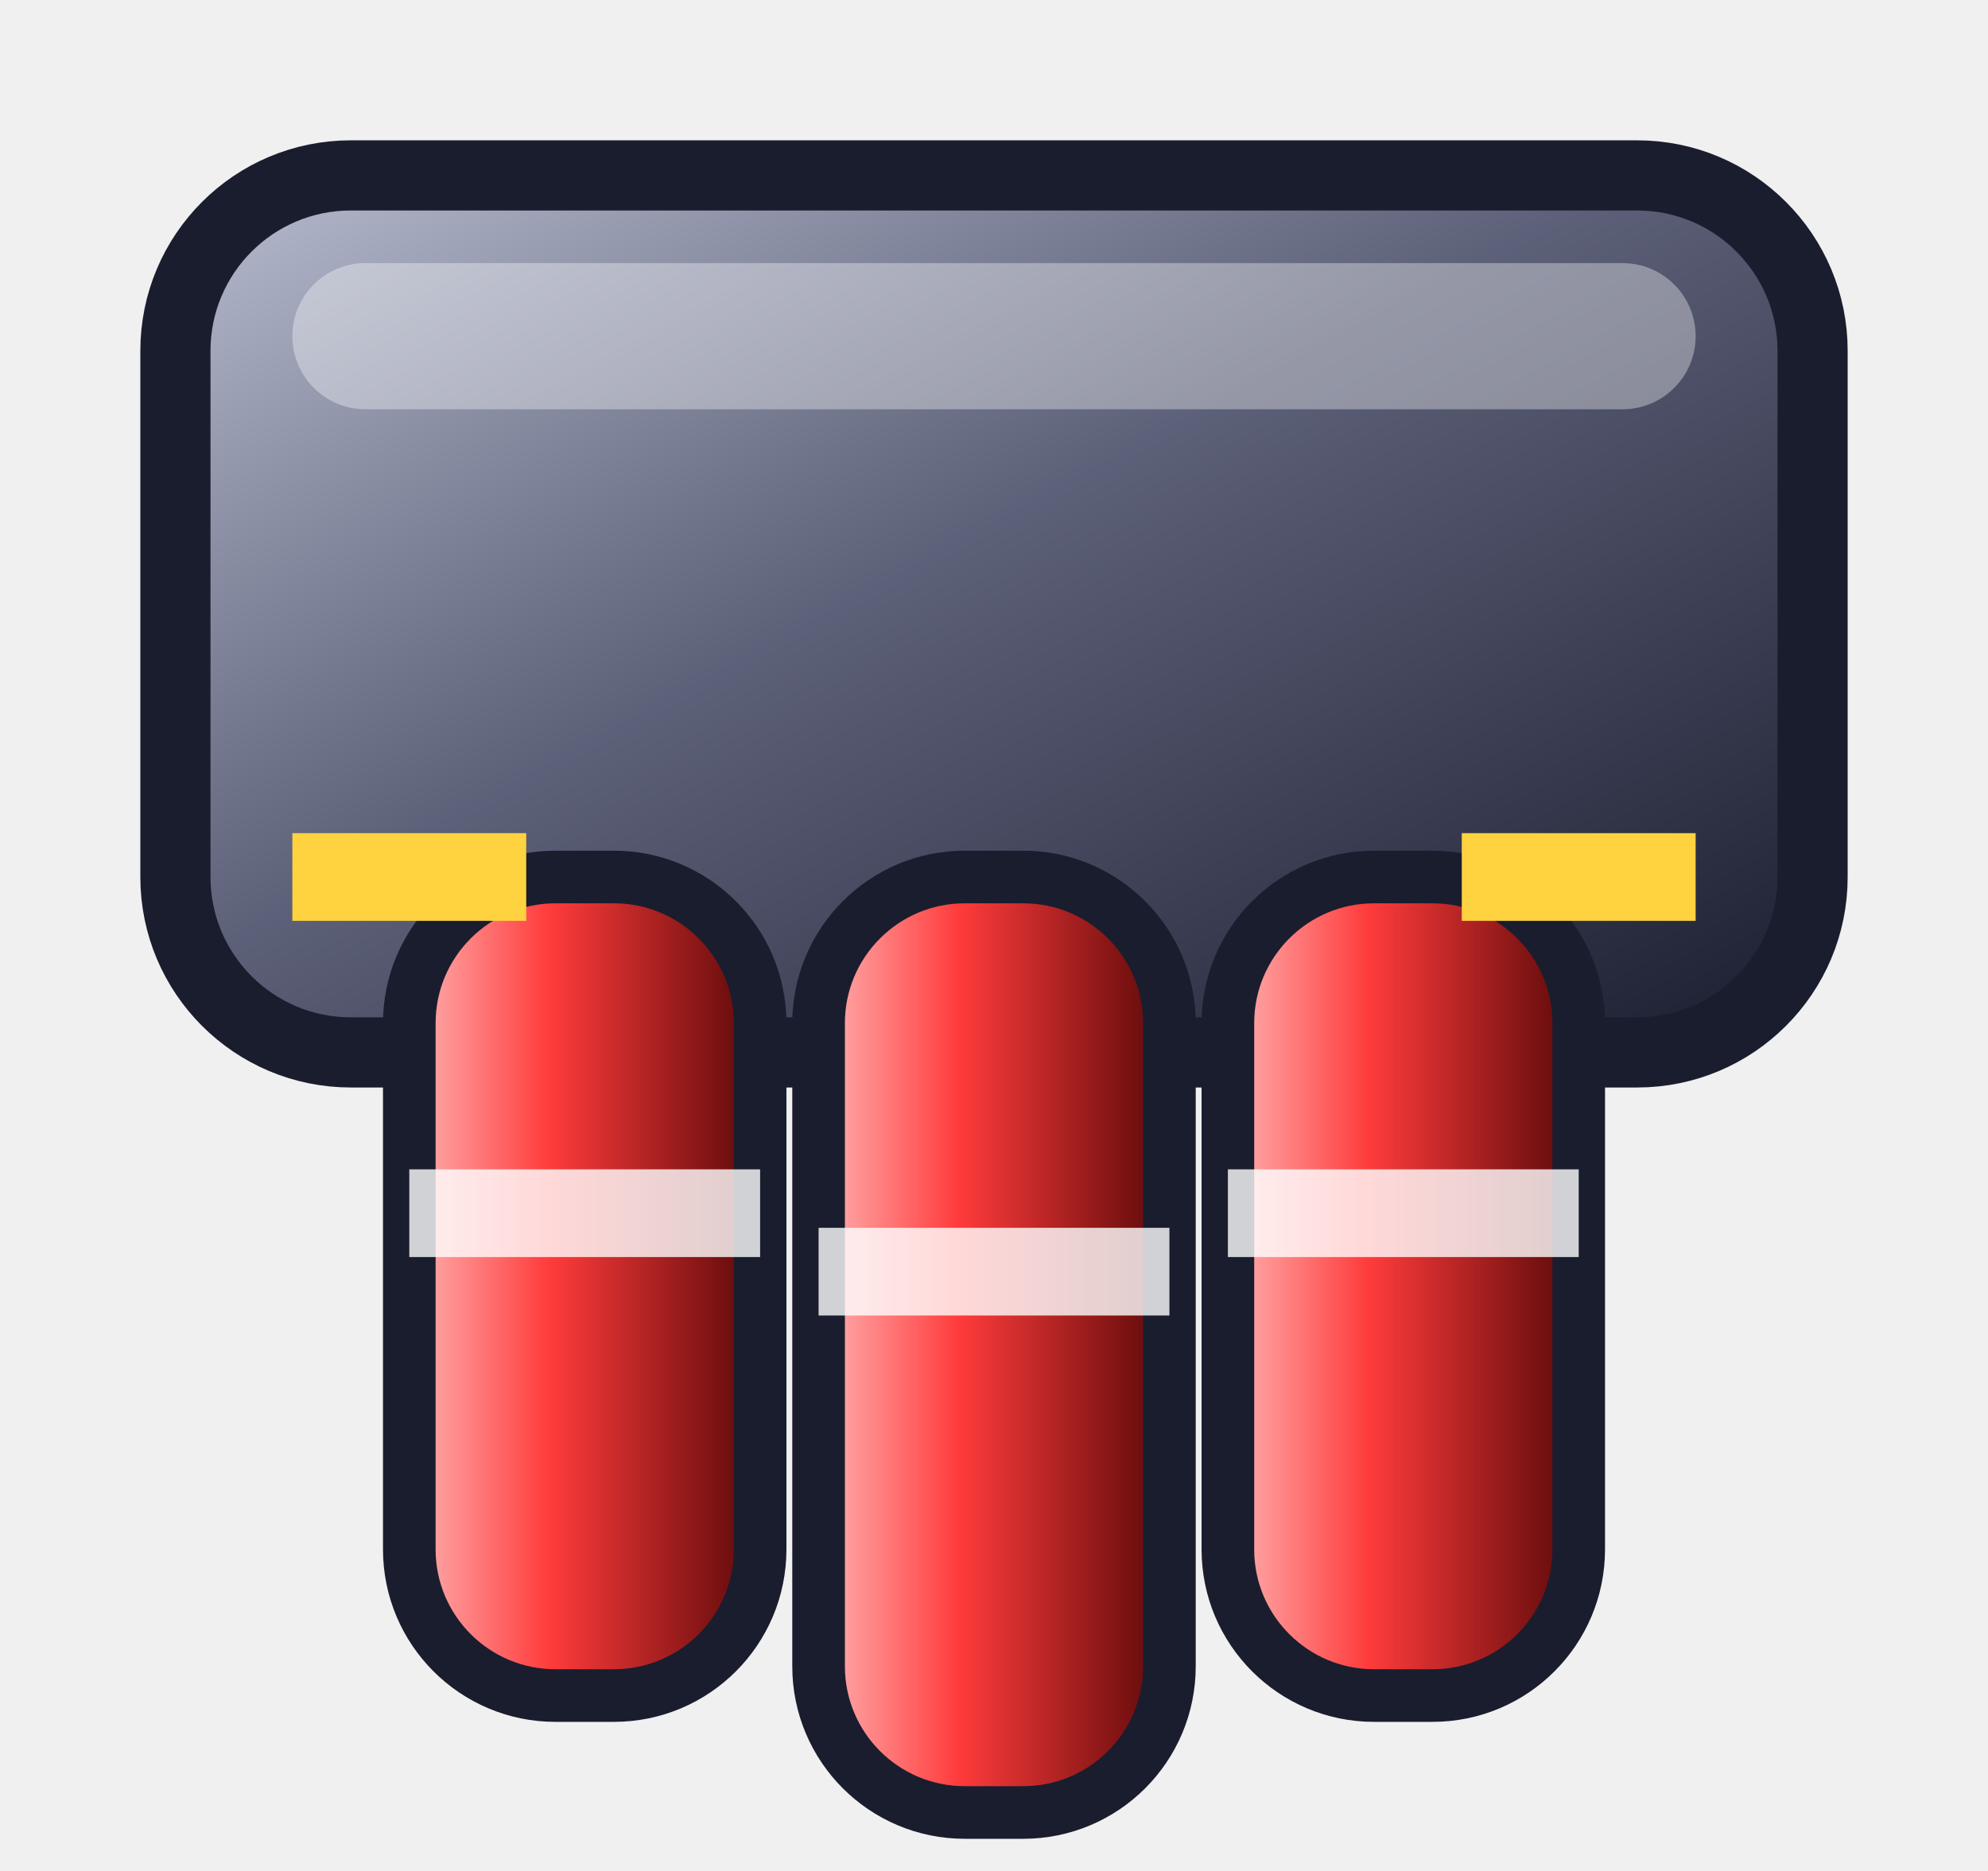
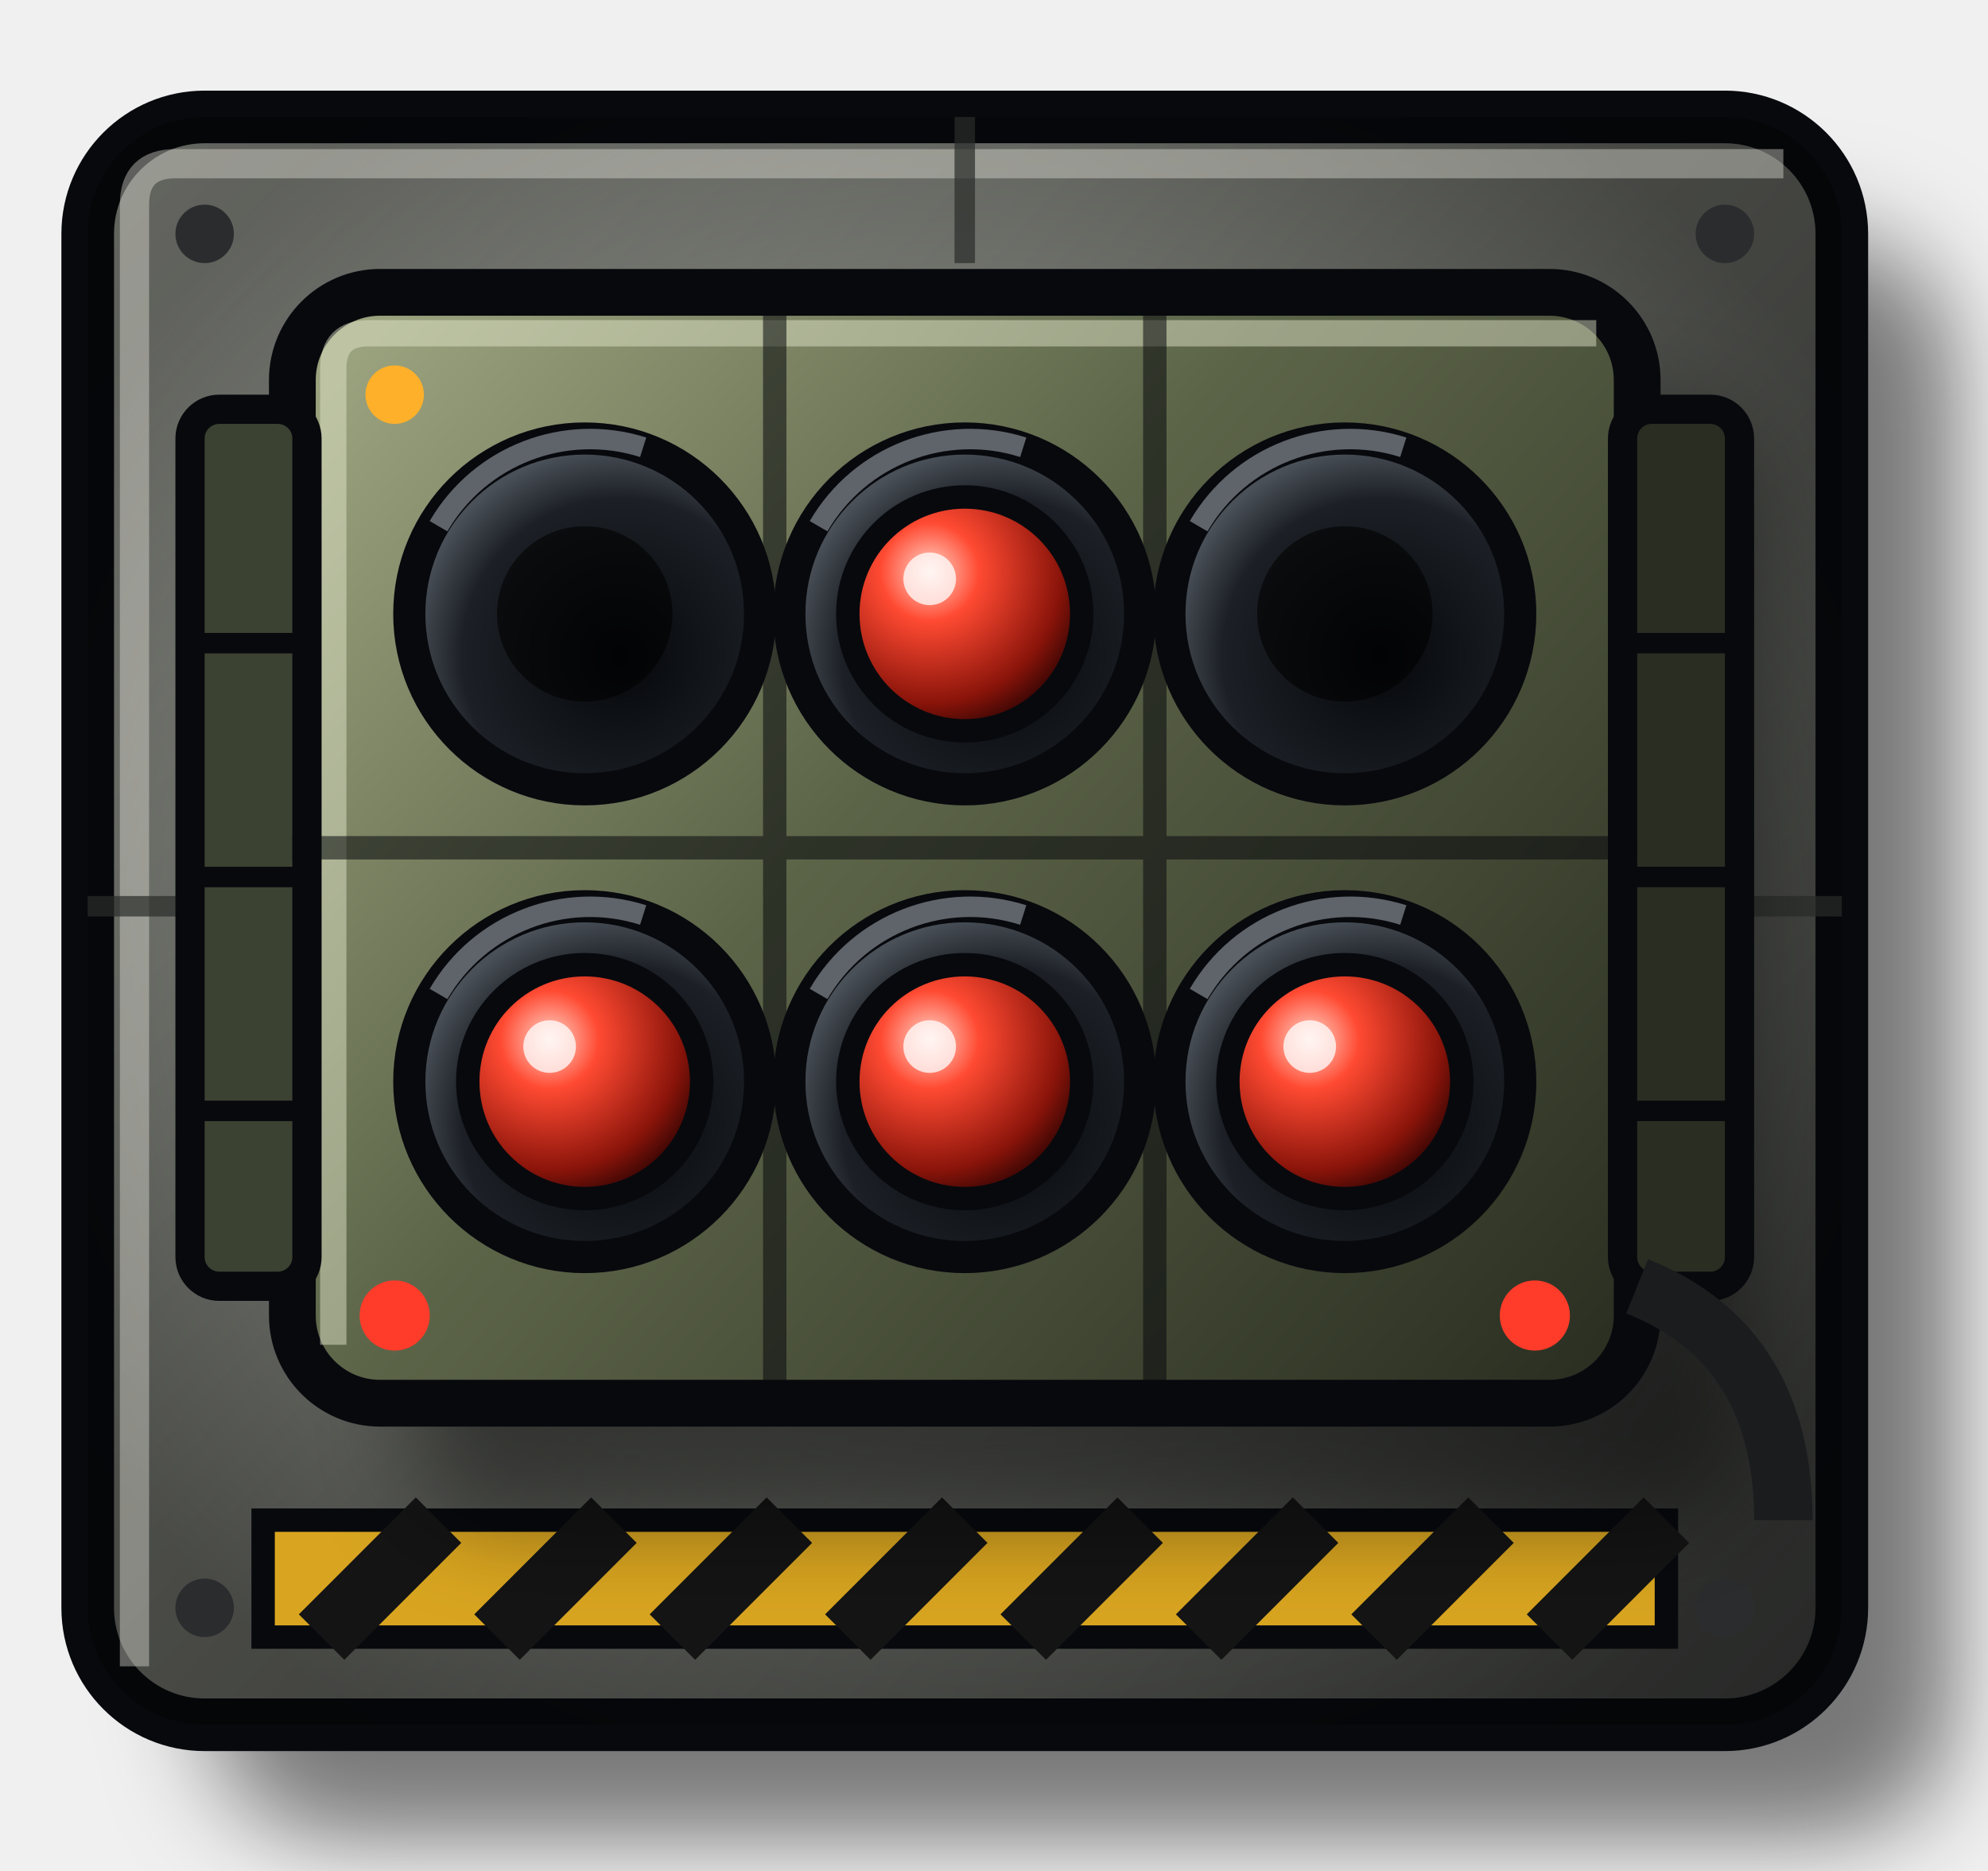
<svg xmlns="http://www.w3.org/2000/svg" viewBox="0 0 68 64">
  <defs>
-     <linearGradient id="mp-base" x1="0" y1="0" x2="1" y2="1">
-       <stop offset="0" stop-color="#b8bdd0" />
-       <stop offset="0.45" stop-color="#5c6078" />
-       <stop offset="1" stop-color="#1a1d2e" />
+     <filter id="mp-blur" x="-30%" y="-30%" width="160%" height="160%">
+       <feGaussianBlur stdDeviation="1.7" />
+     </filter>
+     <linearGradient id="mp-pad" gradientUnits="userSpaceOnUse" x1="4" y1="4" x2="64" y2="60">
+       <stop offset="0" stop-color="#9a9c94" />
+       <stop offset="0.5" stop-color="#6a6c66" />
+       <stop offset="1" stop-color="#3a3c3a" />
    </linearGradient>
-     <linearGradient id="mp-rocket" x1="0" x2="1">
-       <stop offset="0" stop-color="#ffb3b3" />
-       <stop offset="0.4" stop-color="#ff3b3b" />
-       <stop offset="1" stop-color="#5a0808" />
+     <linearGradient id="mp-box" gradientUnits="userSpaceOnUse" x1="12" y1="12" x2="56" y2="50">
+       <stop offset="0" stop-color="#9aa27e" />
+       <stop offset="0.4" stop-color="#5c6448" />
+       <stop offset="1" stop-color="#262a1e" />
    </linearGradient>
+     <radialGradient id="mp-tube" cx="0.6" cy="0.62" r="0.6">
+       <stop offset="0" stop-color="#05070a" />
+       <stop offset="0.75" stop-color="#1c2026" />
+       <stop offset="1" stop-color="#4a5058" />
+     </radialGradient>
+     <radialGradient id="mp-tip" cx="0.35" cy="0.32" r="0.7">
+       <stop offset="0" stop-color="#ffd8cc" />
+       <stop offset="0.3" stop-color="#ff4a32" />
+       <stop offset="0.8" stop-color="#8a140a" />
+       <stop offset="1" stop-color="#3a0604" />
+     </radialGradient>
+     <radialGradient id="mp-grime" cx="0.5" cy="0.5" r="0.6">
+       <stop offset="0.5" stop-color="#000" stop-opacity="0" />
+       <stop offset="1" stop-color="#000" stop-opacity="0.35" />
+     </radialGradient>
  </defs>
-   <rect x="6" y="6" width="56" height="30" rx="6" fill="url(#mp-base)" stroke="#1a1d2e" stroke-width="2.4" />
-   <rect x="10" y="9" width="48" height="5" rx="2.5" fill="#ffffff" opacity="0.35" />
-   <g stroke="#1a1d2e" stroke-width="1.8">
-     <rect x="14" y="30" width="12" height="28" rx="5" fill="url(#mp-rocket)" />
-     <rect x="28" y="30" width="12" height="32" rx="5" fill="url(#mp-rocket)" />
-     <rect x="42" y="30" width="12" height="28" rx="5" fill="url(#mp-rocket)" />
+   <rect x="7" y="8" width="60" height="55" rx="5" fill="#000" opacity="0.5" filter="url(#mp-blur)" />
+   <rect x="3" y="4" width="60" height="55" rx="4" fill="url(#mp-pad)" stroke="#07090d" stroke-width="1.8" />
+   <rect x="3" y="4" width="60" height="55" rx="4" fill="url(#mp-grime)" />
+   <path d="M4.6 57 L4.6 7 Q4.6 5.6 6 5.6 L61 5.6" fill="none" stroke="#e6e6dc" stroke-width="1" opacity="0.4" />
+   <path d="M3 31 L9 31 M57 31 L63 31 M33 4 L33 9" stroke="#2a2c2a" stroke-width="0.7" opacity="0.7" />
+   <g fill="#2a2c2e">
+     <circle cx="7" cy="8" r="1" />
+     <circle cx="59" cy="8" r="1" />
+     <circle cx="7" cy="55" r="1" />
+     <circle cx="59" cy="55" r="1" />
  </g>
-   <rect x="14" y="40" width="12" height="3" fill="#ffffff" opacity="0.8" />
-   <rect x="28" y="42" width="12" height="3" fill="#ffffff" opacity="0.8" />
-   <rect x="42" y="40" width="12" height="3" fill="#ffffff" opacity="0.8" />
-   <path d="M10 30 L18 30 M50 30 L58 30" stroke="#ffd23f" stroke-width="3" />
+   <rect x="9" y="52" width="48" height="4" fill="#d9a520" stroke="#07090d" stroke-width="0.8" />
+   <path d="M11 56 L15 52 M17 56 L21 52 M23 56 L27 52 M29 56 L33 52 M35 56 L39 52 M41 56 L45 52 M47 56 L51 52 M53 56 L57 52" stroke="#141414" stroke-width="2.2" />
+   <rect x="14" y="14" width="46" height="38" rx="3" fill="#000" opacity="0.45" filter="url(#mp-blur)" />
+   <rect x="10" y="10" width="46" height="38" rx="3" fill="url(#mp-box)" stroke="#07090d" stroke-width="1.6" />
+   <path d="M11.4 46 L11.4 12.6 Q11.4 11.4 12.6 11.4 L54.6 11.4" fill="none" stroke="#e8edd0" stroke-width="0.9" opacity="0.45" />
+   <rect x="6.5" y="14" width="4" height="30" rx="1" fill="#3c4232" stroke="#07090d" stroke-width="1" />
+   <rect x="55.5" y="14" width="4" height="30" rx="1" fill="#2a2e22" stroke="#07090d" stroke-width="1" />
+   <path d="M6.5 22 L10.5 22 M6.5 30 L10.5 30 M6.5 38 L10.5 38 M55.5 22 L59.5 22 M55.5 30 L59.5 30 M55.5 38 L59.5 38" stroke="#07090d" stroke-width="0.7" />
+   <g stroke="#07090d" stroke-width="1.1">
+     <circle cx="20" cy="21" r="6" fill="url(#mp-tube)" />
+     <circle cx="33" cy="21" r="6" fill="url(#mp-tube)" />
+     <circle cx="46" cy="21" r="6" fill="url(#mp-tube)" />
+     <circle cx="20" cy="37" r="6" fill="url(#mp-tube)" />
+     <circle cx="33" cy="37" r="6" fill="url(#mp-tube)" />
+     <circle cx="46" cy="37" r="6" fill="url(#mp-tube)" />
+   </g>
+   <g fill="none" stroke="#9aa0a8" stroke-width="0.7" opacity="0.6">
+     <path d="M15 18 A6 6 0 0 1 22 15.3" />
+     <path d="M28 18 A6 6 0 0 1 35 15.3" />
+     <path d="M41 18 A6 6 0 0 1 48 15.3" />
+     <path d="M15 34 A6 6 0 0 1 22 31.3" />
+     <path d="M28 34 A6 6 0 0 1 35 31.3" />
+     <path d="M41 34 A6 6 0 0 1 48 31.3" />
+   </g>
+   <g stroke="#07090d" stroke-width="0.8">
+     <circle cx="20" cy="37" r="4" fill="url(#mp-tip)" />
+     <circle cx="33" cy="37" r="4" fill="url(#mp-tip)" />
+     <circle cx="46" cy="37" r="4" fill="url(#mp-tip)" />
+     <circle cx="33" cy="21" r="4" fill="url(#mp-tip)" />
+   </g>
+   <g fill="#fff" opacity="0.75">
+     <circle cx="18.8" cy="35.8" r="0.9" />
+     <circle cx="31.8" cy="35.8" r="0.9" />
+     <circle cx="44.8" cy="35.8" r="0.9" />
+     <circle cx="31.8" cy="19.8" r="0.9" />
+   </g>
+   <circle cx="20" cy="21" r="3" fill="#000" opacity="0.6" />
+   <circle cx="46" cy="21" r="3" fill="#000" opacity="0.6" />
+   <path d="M10 29 L56 29 M26.5 10 L26.5 48 M39.5 10 L39.5 48" stroke="#07090d" stroke-width="0.8" opacity="0.55" />
+   <path d="M56 44 Q61 46 61 52" fill="none" stroke="#1a1c1e" stroke-width="2" />
+   <circle cx="13.5" cy="45" r="1.2" fill="#ff3b2a" />
+   <circle cx="52.5" cy="45" r="1.2" fill="#ff3b2a" />
+   <circle cx="13.5" cy="13.5" r="1" fill="#ffb02a" />
</svg>
